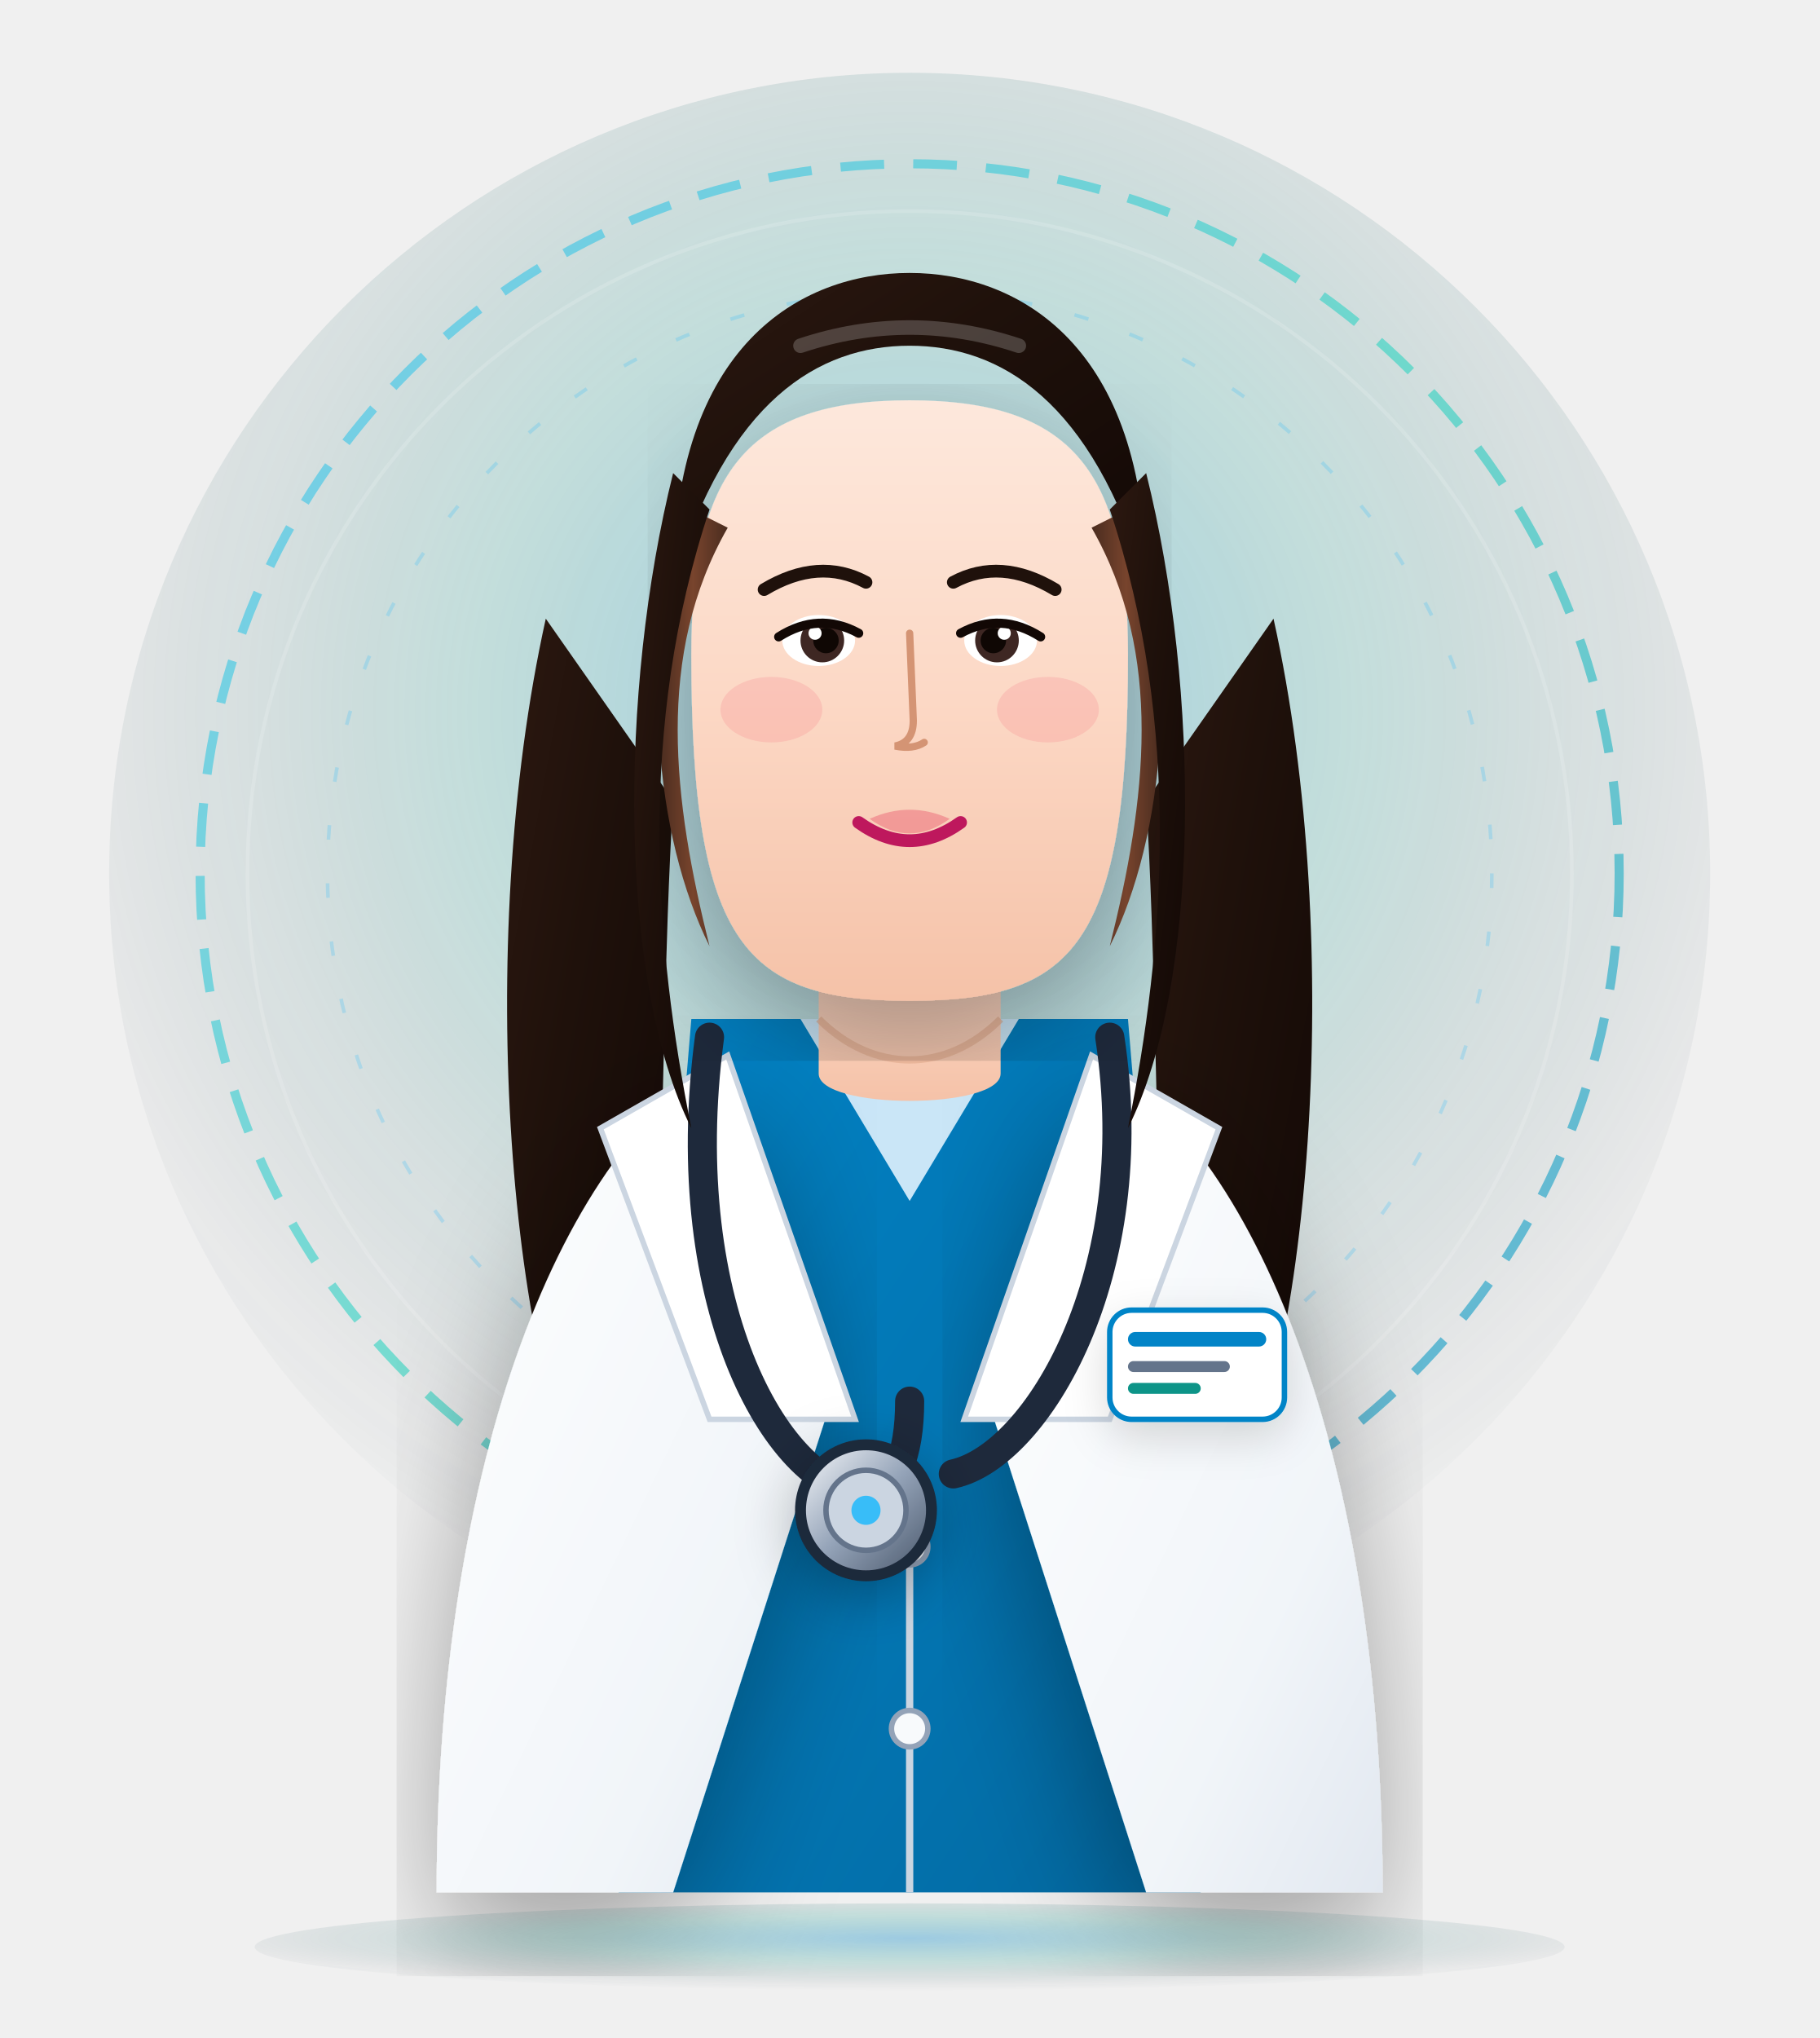
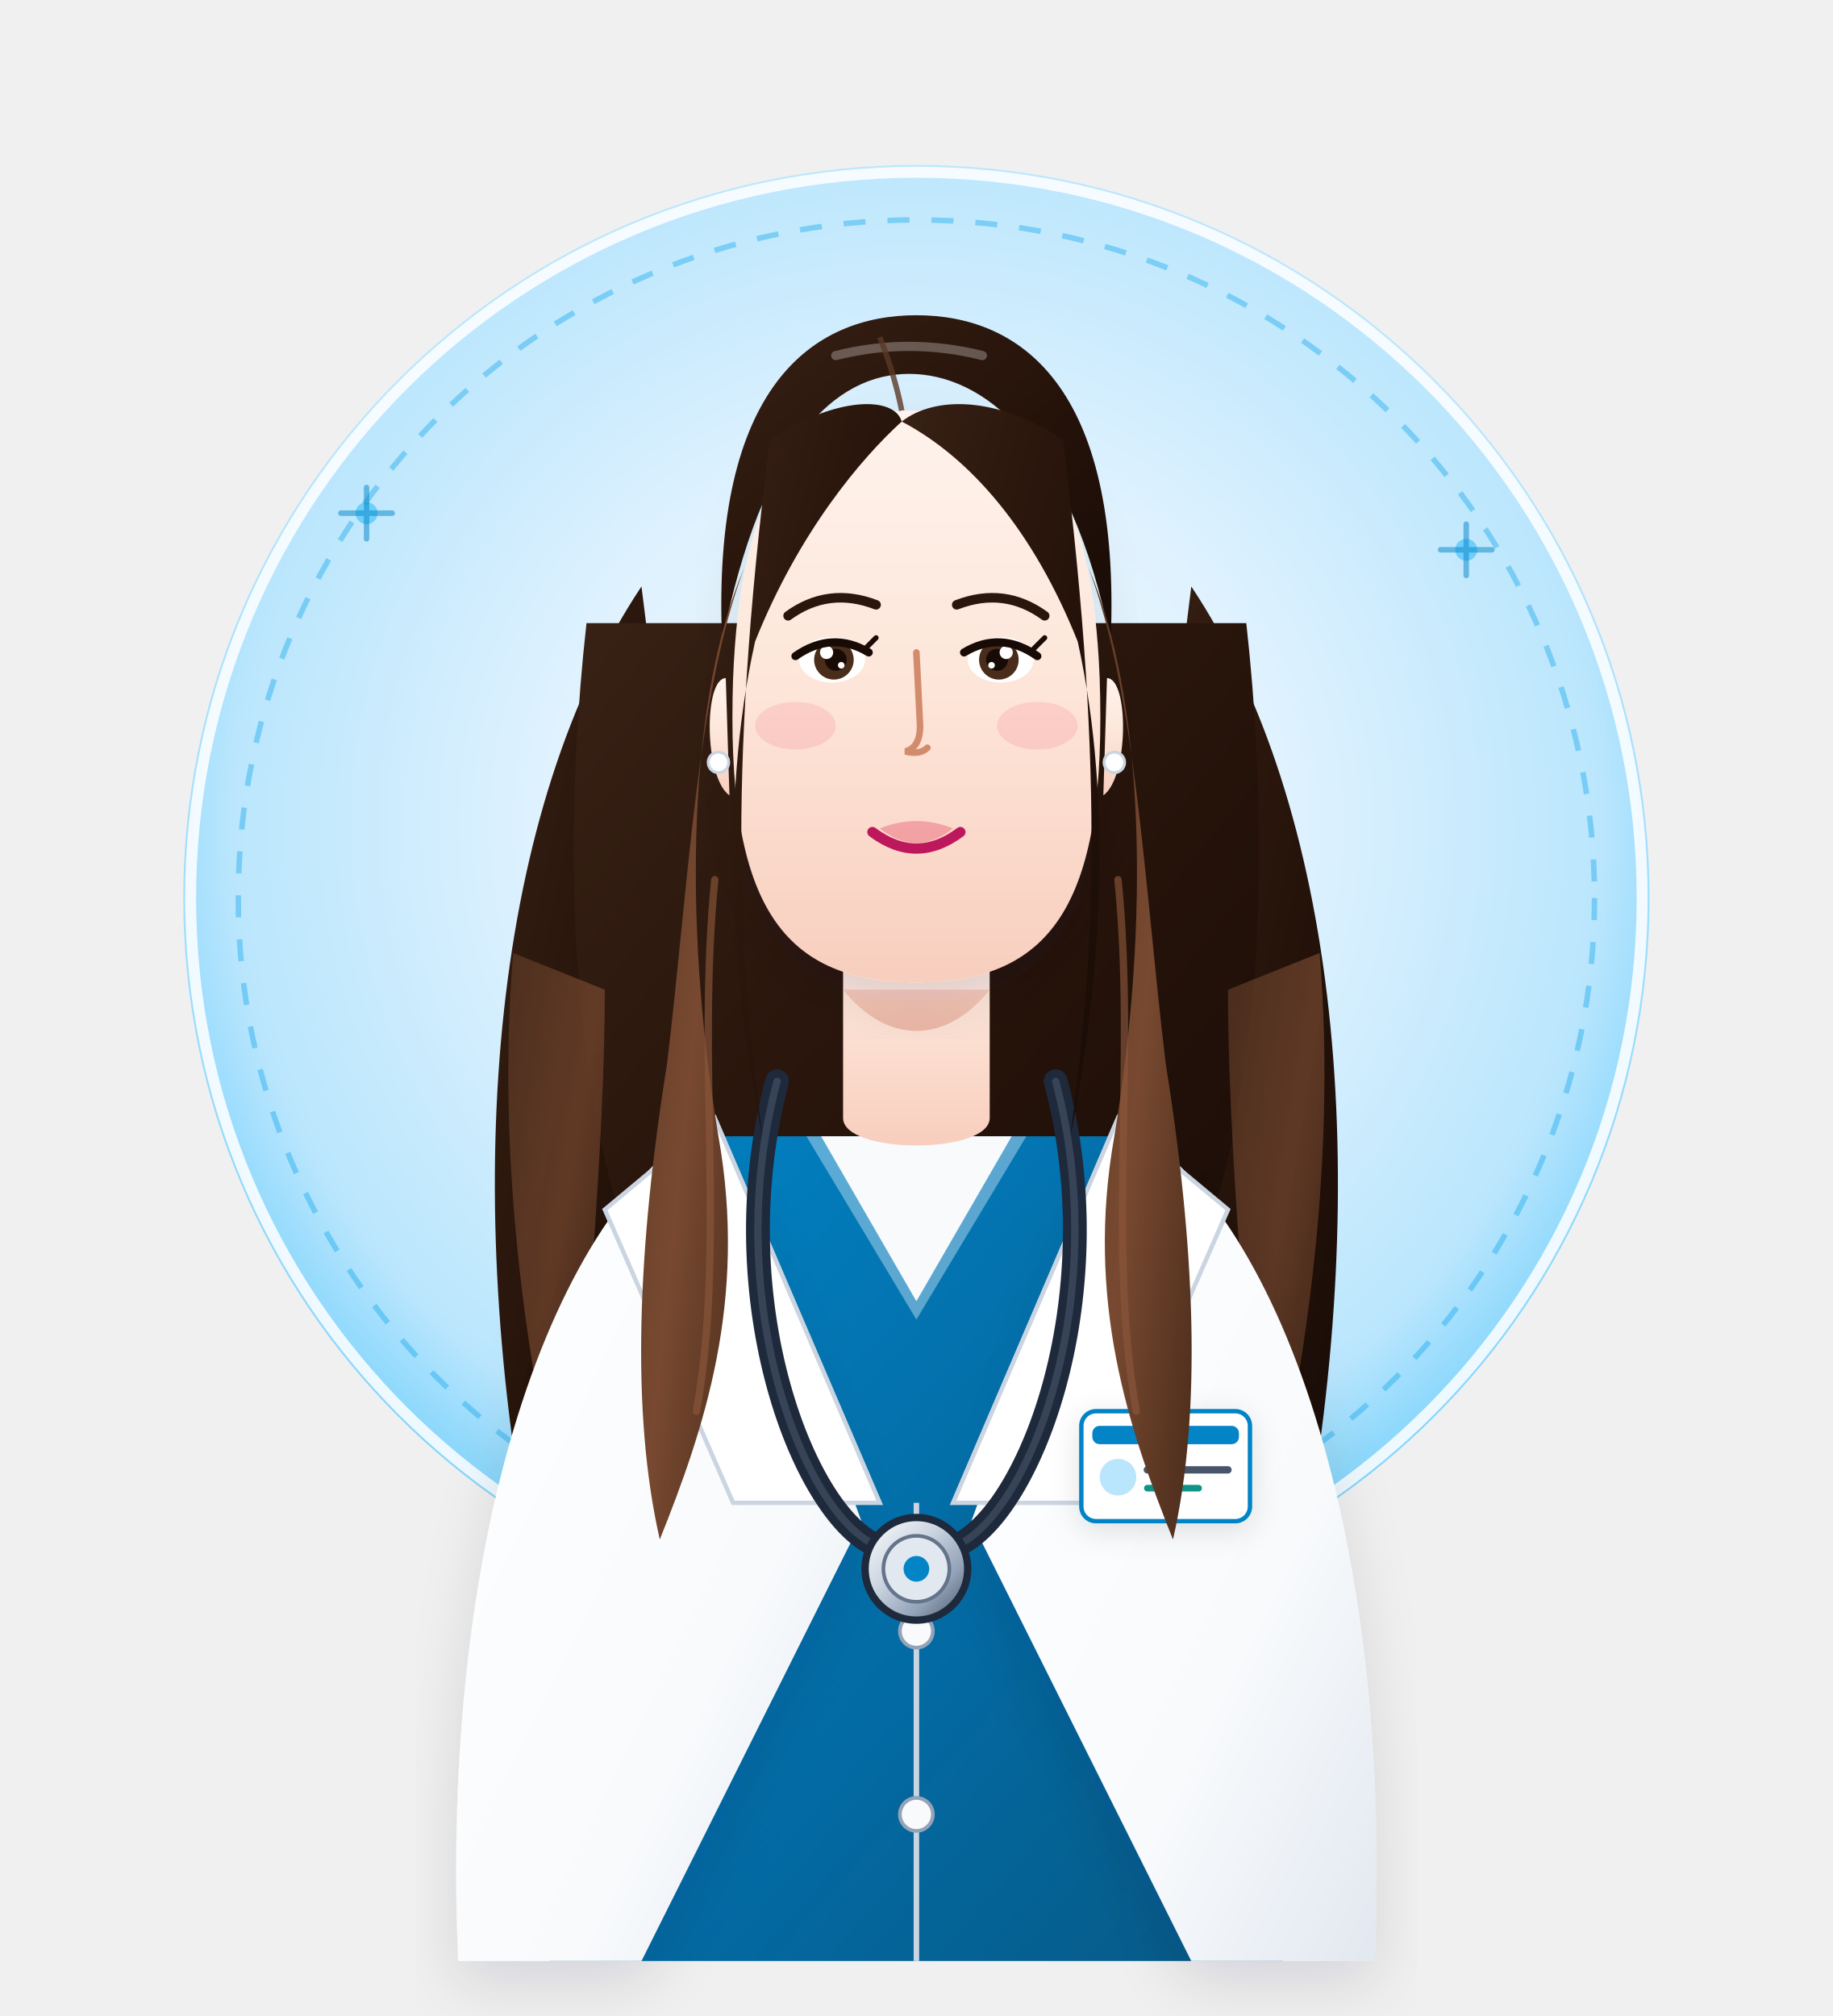
- <svg xmlns="http://www.w3.org/2000/svg" viewBox="0 0 500 560" width="500" height="560">
+ <svg xmlns="http://www.w3.org/2000/svg" viewBox="0 0 500 550" width="500" height="550">
  <defs>
-     <radialGradient id="luxGlow" cx="50%" cy="40%" r="60%">
-       <stop offset="0%" stop-color="#0284c7" stop-opacity="0.35" />
-       <stop offset="45%" stop-color="#0d9488" stop-opacity="0.2" />
-       <stop offset="100%" stop-color="#0f172a" stop-opacity="0" />
+     <radialGradient id="bgCircle" cx="50%" cy="45%" r="55%">
+       <stop offset="0%" stop-color="#f0f9ff" />
+       <stop offset="45%" stop-color="#e0f2fe" />
+       <stop offset="85%" stop-color="#bae6fd" />
+       <stop offset="100%" stop-color="#7dd3fc" />
    </radialGradient>
-     <linearGradient id="ringGrad" x1="0%" y1="0%" x2="100%" y2="100%">
-       <stop offset="0%" stop-color="#38bdf8" />
-       <stop offset="50%" stop-color="#2dd4bf" />
-       <stop offset="100%" stop-color="#0284c7" />
+     <linearGradient id="hairBase" x1="0%" y1="0%" x2="100%" y2="100%">
+       <stop offset="0%" stop-color="#382115" />
+       <stop offset="40%" stop-color="#2a160c" />
+       <stop offset="100%" stop-color="#180b06" />
    </linearGradient>
-     <linearGradient id="goldGrad" x1="0%" y1="0%" x2="100%" y2="100%">
-       <stop offset="0%" stop-color="#fde047" />
-       <stop offset="50%" stop-color="#eab308" />
-       <stop offset="100%" stop-color="#ca8a04" />
+     <linearGradient id="hairHighlight" x1="0%" y1="0%" x2="100%" y2="100%">
+       <stop offset="0%" stop-color="#5a3825" />
+       <stop offset="50%" stop-color="#784930" />
+       <stop offset="100%" stop-color="#4a2c1b" />
    </linearGradient>
-     <linearGradient id="coatBody" x1="0%" y1="0%" x2="100%" y2="100%">
+     <linearGradient id="hairGloss" x1="0%" y1="0%" x2="0%" y2="100%">
+       <stop offset="0%" stop-color="#8a563a" />
+       <stop offset="100%" stop-color="#382115" />
+     </linearGradient>
+     <linearGradient id="skinBase" x1="0%" y1="0%" x2="0%" y2="100%">
+       <stop offset="0%" stop-color="#fef3ed" />
+       <stop offset="50%" stop-color="#fde5d8" />
+       <stop offset="100%" stop-color="#f8cebe" />
+     </linearGradient>
+     <linearGradient id="skinShadow" x1="0%" y1="0%" x2="0%" y2="100%">
+       <stop offset="0%" stop-color="#f4bcab" />
+       <stop offset="100%" stop-color="#e29f8c" />
+     </linearGradient>
+     <linearGradient id="coatGrad" x1="0%" y1="0%" x2="100%" y2="100%">
      <stop offset="0%" stop-color="#ffffff" />
-       <stop offset="70%" stop-color="#f1f5f9" />
+       <stop offset="65%" stop-color="#f8fafc" />
      <stop offset="100%" stop-color="#e2e8f0" />
    </linearGradient>
-     <linearGradient id="coatShadow" x1="0%" y1="0%" x2="0%" y2="100%">
-       <stop offset="0%" stop-color="#cbd5e1" />
-       <stop offset="100%" stop-color="#94a3b8" />
-     </linearGradient>
-     <linearGradient id="metalGrad" x1="0%" y1="0%" x2="100%" y2="100%">
-       <stop offset="0%" stop-color="#f8fafc" />
-       <stop offset="50%" stop-color="#94a3b8" />
-       <stop offset="100%" stop-color="#475569" />
-     </linearGradient>
-     <linearGradient id="hairGrad" x1="0%" y1="0%" x2="100%" y2="100%">
-       <stop offset="0%" stop-color="#2c1810" />
-       <stop offset="40%" stop-color="#1f110b" />
-       <stop offset="100%" stop-color="#120805" />
-     </linearGradient>
-     <linearGradient id="hairHighlight" x1="0%" y1="0%" x2="100%" y2="0%">
-       <stop offset="0%" stop-color="#4a2c1f" />
-       <stop offset="50%" stop-color="#78442d" />
-       <stop offset="100%" stop-color="#4a2c1f" />
-     </linearGradient>
-     <linearGradient id="skinGrad" x1="0%" y1="0%" x2="0%" y2="100%">
-       <stop offset="0%" stop-color="#fde8dc" />
-       <stop offset="50%" stop-color="#fcd8c5" />
-       <stop offset="100%" stop-color="#f5c2a8" />
+     <linearGradient id="coatShadow" x1="0%" y1="0%" x2="100%" y2="0%">
+       <stop offset="0%" stop-color="#e2e8f0" />
+       <stop offset="100%" stop-color="#cbd5e1" />
    </linearGradient>
    <linearGradient id="scrubGrad" x1="0%" y1="0%" x2="100%" y2="100%">
      <stop offset="0%" stop-color="#0284c7" />
-       <stop offset="100%" stop-color="#0369a1" />
+       <stop offset="60%" stop-color="#0369a1" />
+       <stop offset="100%" stop-color="#075985" />
    </linearGradient>
-     <filter id="softGlow" x="-20%" y="-20%" width="140%" height="140%">
-       <feGaussianBlur stdDeviation="16" result="blur" />
+     <linearGradient id="stethMetal" x1="0%" y1="0%" x2="100%" y2="100%">
+       <stop offset="0%" stop-color="#ffffff" />
+       <stop offset="40%" stop-color="#cbd5e1" />
+       <stop offset="70%" stop-color="#94a3b8" />
+       <stop offset="100%" stop-color="#475569" />
+     </linearGradient>
+     <filter id="softShadow" x="-10%" y="-10%" width="120%" height="120%">
+       <feDropShadow dx="0" dy="6" stdDeviation="8" flood-color="#0f172a" flood-opacity="0.12" />
+     </filter>
+     <filter id="glowLight" x="-20%" y="-20%" width="140%" height="140%">
+       <feGaussianBlur stdDeviation="12" result="blur" />
      <feComposite in="SourceGraphic" in2="blur" operator="over" />
    </filter>
-     <filter id="cardShadow" x="-10%" y="-10%" width="120%" height="120%">
-       <feDropShadow dx="0" dy="12" stdDeviation="18" flood-color="#000000" flood-opacity="0.35" />
-     </filter>
  </defs>
-   <circle cx="250" cy="240" r="220" fill="url(#luxGlow)" />
-   <circle cx="250" cy="240" r="195" fill="none" stroke="url(#ringGrad)" stroke-width="2.5" opacity="0.6" stroke-dasharray="12 8" />
-   <circle cx="250" cy="240" r="182" fill="none" stroke="rgba(255,255,255,0.15)" stroke-width="1" />
-   <g opacity="0.25" transform="translate(250, 240)">
-     <circle cx="0" cy="0" r="160" fill="none" stroke="#38bdf8" stroke-width="1" stroke-dasharray="4 12" />
+   <circle cx="250" cy="245" r="200" fill="url(#bgCircle)" />
+   <circle cx="250" cy="245" r="198" fill="none" stroke="#ffffff" stroke-width="3" opacity="0.85" />
+   <circle cx="250" cy="245" r="185" fill="none" stroke="#0ea5e9" stroke-width="1.5" stroke-dasharray="6 6" opacity="0.4" />
+   <circle cx="100" cy="140" r="3" fill="#38bdf8" opacity="0.6" />
+   <path d="M 100 133 L 100 147 M 93 140 L 107 140" stroke="#0284c7" stroke-width="1.5" stroke-linecap="round" opacity="0.5" />
+   <circle cx="400" cy="150" r="3" fill="#38bdf8" opacity="0.6" />
+   <path d="M 400 143 L 400 157 M 393 150 L 407 150" stroke="#0284c7" stroke-width="1.5" stroke-linecap="round" opacity="0.5" />
+   <g id="backHair">
+     <path d="M 175 160 C 135 220 125 320 145 425 C 170 380 185 320 190 280 Z" fill="url(#hairBase)" />
+     <path d="M 325 160 C 365 220 375 320 355 425 C 330 380 315 320 310 280 Z" fill="url(#hairBase)" />
+     <path d="M 160 170 C 150 260 160 360 210 400 L 290 400 C 340 360 350 260 340 170 Z" fill="url(#hairBase)" />
+     <path d="M 140 260 C 135 320 145 380 155 420 C 160 370 165 310 165 270 Z" fill="url(#hairHighlight)" opacity="0.7" />
+     <path d="M 360 260 C 365 320 355 380 345 420 C 340 370 335 310 335 270 Z" fill="url(#hairHighlight)" opacity="0.7" />
  </g>
-   <path d="M150 170 C130 260 140 380 165 420 C185 410 180 300 185 220 Z" fill="url(#hairGrad)" />
-   <path d="M350 170 C370 260 360 380 335 420 C315 410 320 300 315 220 Z" fill="url(#hairGrad)" />
-   <path d="M190 280 L310 280 L330 520 L170 520 Z" fill="url(#scrubGrad)" />
-   <path d="M220 280 L250 330 L280 280 Z" fill="#e0f2fe" opacity="0.9" />
-   <path d="M120 520 C120 400 155 315 200 290 L230 380 L185 520 Z" fill="url(#coatBody)" filter="url(#cardShadow)" />
-   <path d="M380 520 C380 400 345 315 300 290 L270 380 L315 520 Z" fill="url(#coatBody)" filter="url(#cardShadow)" />
-   <path d="M200 290 L235 390 L195 390 L165 310 Z" fill="#ffffff" stroke="#cbd5e1" stroke-width="1.5" />
-   <path d="M300 290 L265 390 L305 390 L335 310 Z" fill="#ffffff" stroke="#cbd5e1" stroke-width="1.5" />
-   <line x1="250" y1="390" x2="250" y2="520" stroke="#cbd5e1" stroke-width="2" />
-   <circle cx="250" cy="425" r="5" fill="#f8fafc" stroke="#94a3b8" stroke-width="1.5" />
-   <circle cx="250" cy="475" r="5" fill="#f8fafc" stroke="#94a3b8" stroke-width="1.5" />
-   <g transform="translate(305, 360)">
-     <rect width="48" height="30" rx="6" fill="#ffffff" stroke="#0284c7" stroke-width="1.5" filter="drop-shadow(0 4px 6px rgba(0,0,0,0.15))" />
-     <rect x="5" y="6" width="38" height="4" rx="2" fill="#0284c7" />
-     <rect x="5" y="14" width="28" height="3" rx="1.5" fill="#64748b" />
-     <rect x="5" y="20" width="20" height="3" rx="1.5" fill="#0d9488" />
+   <path d="M 180 310 L 320 310 L 350 535 L 150 535 Z" fill="url(#scrubGrad)" />
+   <path d="M 220 310 L 250 360 L 280 310 Z" fill="#e0f2fe" opacity="0.4" />
+   <path d="M 224 310 L 250 355 L 276 310 Z" fill="#f8fafc" />
+   <path d="M 125 535 C 120 420 150 330 195 305 L 235 415 L 175 535 Z" fill="url(#coatGrad)" filter="url(#softShadow)" />
+   <path d="M 375 535 C 380 420 350 330 305 305 L 265 415 L 325 535 Z" fill="url(#coatGrad)" filter="url(#softShadow)" />
+   <path d="M 195 305 L 240 410 L 200 410 L 165 330 Z" fill="#ffffff" stroke="#cbd5e1" stroke-width="1.2" />
+   <path d="M 305 305 L 260 410 L 300 410 L 335 330 Z" fill="#ffffff" stroke="#cbd5e1" stroke-width="1.2" />
+   <line x1="250" y1="410" x2="250" y2="535" stroke="#cbd5e1" stroke-width="1.5" />
+   <circle cx="250" cy="445" r="4.5" fill="#f8fafc" stroke="#94a3b8" stroke-width="1" />
+   <circle cx="250" cy="495" r="4.5" fill="#f8fafc" stroke="#94a3b8" stroke-width="1" />
+   <g transform="translate(295, 385)">
+     <rect width="46" height="30" rx="4" fill="#ffffff" stroke="#0284c7" stroke-width="1.2" filter="drop-shadow(0 2px 4px rgba(0,0,0,0.12))" />
+     <rect x="3" y="4" width="40" height="5" rx="2" fill="#0284c7" />
+     <circle cx="10" cy="18" r="5" fill="#bae6fd" />
+     <line x1="18" y1="16" x2="40" y2="16" stroke="#475569" stroke-width="2" stroke-linecap="round" />
+     <line x1="18" y1="21" x2="32" y2="21" stroke="#0d9488" stroke-width="1.8" stroke-linecap="round" />
  </g>
-   <path d="M195 285 C185 360 215 410 238 410 C246 410 250 400 250 385" fill="none" stroke="#1e293b" stroke-width="8" stroke-linecap="round" />
-   <path d="M305 285 C315 350 285 400 262 405" fill="none" stroke="#1e293b" stroke-width="8" stroke-linecap="round" />
-   <circle cx="238" cy="415" r="18" fill="url(#metalGrad)" stroke="#1e293b" stroke-width="3" filter="drop-shadow(0 4px 8px rgba(0,0,0,0.3))" />
-   <circle cx="238" cy="415" r="11" fill="#cbd5e1" stroke="#64748b" stroke-width="1.5" />
-   <circle cx="238" cy="415" r="4" fill="#38bdf8" />
-   <path d="M225 230 L225 295 C225 305 275 305 275 295 L275 230 Z" fill="url(#skinGrad)" />
-   <path d="M225 280 C240 295 260 295 275 280" fill="none" stroke="#e0a98b" stroke-width="2" opacity="0.6" />
-   <path d="M190 180 C190 260 205 275 250 275 C295 275 310 260 310 180 C310 130 295 110 250 110 C205 110 190 130 190 180 Z" fill="url(#skinGrad)" filter="url(#cardShadow)" />
-   <path d="M210 162 Q 225 153 238 160" fill="none" stroke="#1f110b" stroke-width="3.5" stroke-linecap="round" />
-   <path d="M262 160 Q 275 153 290 162" fill="none" stroke="#1f110b" stroke-width="3.5" stroke-linecap="round" />
-   <ellipse cx="225" cy="176" rx="10" ry="7" fill="#ffffff" />
-   <ellipse cx="226" cy="176" rx="6" ry="6" fill="#3e2723" />
-   <circle cx="227" cy="176" r="3.5" fill="#0f0704" />
-   <circle cx="224" cy="174" r="1.8" fill="#ffffff" />
-   <path d="M214 175 Q 225 168 236 174" fill="none" stroke="#120805" stroke-width="2.5" stroke-linecap="round" />
-   <ellipse cx="275" cy="176" rx="10" ry="7" fill="#ffffff" />
-   <ellipse cx="274" cy="176" rx="6" ry="6" fill="#3e2723" />
-   <circle cx="273" cy="176" r="3.5" fill="#0f0704" />
-   <circle cx="276" cy="174" r="1.8" fill="#ffffff" />
-   <path d="M264 174 Q 275 168 286 175" fill="none" stroke="#120805" stroke-width="2.5" stroke-linecap="round" />
-   <path d="M250 174 L251 198 Q 251 204 246 205 Q 251 206 254 204" fill="none" stroke="#d49474" stroke-width="2" stroke-linecap="round" />
-   <path d="M236 226 Q 250 236 264 226" fill="none" stroke="#be185d" stroke-width="3.5" stroke-linecap="round" />
-   <path d="M239 225 Q 250 220 261 225 Q 250 233 239 225 Z" fill="#e11d48" opacity="0.3" />
-   <ellipse cx="212" cy="195" rx="14" ry="9" fill="#f43f5e" opacity="0.14" />
-   <ellipse cx="288" cy="195" rx="14" ry="9" fill="#f43f5e" opacity="0.14" />
-   <path d="M185 160 C185 95 220 75 250 75 C280 75 315 95 315 160 C300 110 275 95 250 95 C225 95 200 110 185 160 Z" fill="url(#hairGrad)" />
-   <path d="M190 140 C175 180 180 230 195 260 C185 220 180 180 200 145 Z" fill="url(#hairHighlight)" />
-   <path d="M185 130 C170 190 170 270 190 310 C180 260 175 200 195 140 Z" fill="url(#hairGrad)" />
-   <path d="M310 140 C325 180 320 230 305 260 C315 220 320 180 300 145 Z" fill="url(#hairHighlight)" />
-   <path d="M315 130 C330 190 330 270 310 310 C320 260 325 200 305 140 Z" fill="url(#hairGrad)" />
-   <path d="M220 95 Q 250 85 280 95" fill="none" stroke="rgba(255,255,255,0.2)" stroke-width="4" stroke-linecap="round" />
-   <ellipse cx="250" cy="535" rx="180" ry="12" fill="url(#luxGlow)" />
+   <path d="M 212 295 C 196 355 220 415 240 422" fill="none" stroke="#1e293b" stroke-width="6.5" stroke-linecap="round" />
+   <path d="M 212 295 C 196 355 220 415 240 422" fill="none" stroke="#475569" stroke-width="2" stroke-linecap="round" opacity="0.6" />
+   <path d="M 288 295 C 304 355 280 415 260 422" fill="none" stroke="#1e293b" stroke-width="6.5" stroke-linecap="round" />
+   <path d="M 288 295 C 304 355 280 415 260 422" fill="none" stroke="#475569" stroke-width="2" stroke-linecap="round" opacity="0.6" />
+   <g transform="translate(250, 428)">
+     <circle cx="0" cy="0" r="14" fill="url(#stethMetal)" stroke="#1e293b" stroke-width="2" />
+     <circle cx="0" cy="0" r="9" fill="#e2e8f0" stroke="#64748b" stroke-width="1" />
+     <circle cx="0" cy="0" r="3.5" fill="#0284c7" />
+   </g>
+   <path d="M 230 235 L 230 305 C 230 315 270 315 270 305 L 270 235 Z" fill="url(#skinBase)" />
+   <path d="M 230 270 C 242 285 258 285 270 270 Z" fill="url(#skinShadow)" opacity="0.65" />
+   <path d="M 200 185 C 198 245 212 268 250 268 C 288 268 302 245 300 185 C 298 135 284 112 250 112 C 216 112 202 135 200 185 Z" fill="url(#skinBase)" filter="url(#softShadow)" />
+   <path d="M 198 185 C 192 185 192 212 199 217 Z" fill="url(#skinBase)" />
+   <path d="M 302 185 C 308 185 308 212 301 217 Z" fill="url(#skinBase)" />
+   <circle cx="196" cy="208" r="2.8" fill="#ffffff" stroke="#cbd5e1" stroke-width="0.8" />
+   <circle cx="195" cy="207" r="1" fill="#ffffff" />
+   <circle cx="304" cy="208" r="2.8" fill="#ffffff" stroke="#cbd5e1" stroke-width="0.8" />
+   <circle cx="303" cy="207" r="1" fill="#ffffff" />
+   <path d="M 215 168 Q 226 160 239 165" fill="none" stroke="#2a160c" stroke-width="2.6" stroke-linecap="round" />
+   <path d="M 261 165 Q 274 160 285 168" fill="none" stroke="#2a160c" stroke-width="2.6" stroke-linecap="round" />
+   <ellipse cx="227" cy="180" rx="9" ry="6.2" fill="#ffffff" />
+   <ellipse cx="227.5" cy="180" rx="5.4" ry="5.4" fill="#4a2c1b" />
+   <circle cx="228" cy="180" r="3" fill="#180b06" />
+   <circle cx="225.5" cy="178" r="1.8" fill="#ffffff" />
+   <circle cx="229.5" cy="181.5" r="0.9" fill="#ffffff" />
+   <path d="M 217 179 Q 227 172 237 178" fill="none" stroke="#180b06" stroke-width="2.2" stroke-linecap="round" />
+   <path d="M 236 177 L 239 174" stroke="#180b06" stroke-width="1.4" stroke-linecap="round" />
+   <ellipse cx="273" cy="180" rx="9" ry="6.2" fill="#ffffff" />
+   <ellipse cx="272.5" cy="180" rx="5.4" ry="5.4" fill="#4a2c1b" />
+   <circle cx="272" cy="180" r="3" fill="#180b06" />
+   <circle cx="274.5" cy="178" r="1.8" fill="#ffffff" />
+   <circle cx="270.5" cy="181.5" r="0.9" fill="#ffffff" />
+   <path d="M 263 178 Q 273 172 283 179" fill="none" stroke="#180b06" stroke-width="2.2" stroke-linecap="round" />
+   <path d="M 282 177 L 285 174" stroke="#180b06" stroke-width="1.4" stroke-linecap="round" />
+   <path d="M 250 178 L 251 198 Q 251 204 247 205 Q 251 206 253 204" fill="none" stroke="#d38b6d" stroke-width="1.8" stroke-linecap="round" />
+   <ellipse cx="217" cy="198" rx="11" ry="6.5" fill="#f43f5e" opacity="0.14" />
+   <ellipse cx="283" cy="198" rx="11" ry="6.5" fill="#f43f5e" opacity="0.14" />
+   <path d="M 238 227 Q 250 236 262 227" fill="none" stroke="#be185d" stroke-width="2.8" stroke-linecap="round" />
+   <path d="M 240 226 Q 250 222 260 226 Q 250 234 240 226 Z" fill="#e11d48" opacity="0.3" />
+   <g id="frontHair">
+     <path d="M 197 175 C 194 105 222 86 250 86 C 278 86 306 105 303 175 C 292 120 268 102 248 102 C 228 102 208 120 197 175 Z" fill="url(#hairBase)" />
+     <path d="M 228 97 Q 248 92 268 97" fill="none" stroke="rgba(255,255,255,0.28)" stroke-width="2.5" stroke-linecap="round" />
+     <path d="M 240 92 Q 244 102 246 112" fill="none" stroke="#5a3825" stroke-width="1.5" opacity="0.8" />
+     <path d="M 203 155 C 188 190 186 250 196 310 C 204 355 192 390 180 420 C 172 385 174 340 182 290 C 188 240 190 190 203 155 Z" fill="url(#hairHighlight)" />
+     <path d="M 210 120 C 228 108 244 108 246 115 C 235 125 218 145 206 175 C 196 220 200 270 208 310 C 202 265 198 215 210 120 Z" fill="url(#hairBase)" />
+     <path d="M 195 240 C 190 290 198 340 190 385" fill="none" stroke="#8a563a" stroke-width="2" stroke-linecap="round" opacity="0.65" />
+     <path d="M 297 155 C 312 190 314 250 304 310 C 296 355 308 390 320 420 C 328 385 326 340 318 290 C 312 240 310 190 297 155 Z" fill="url(#hairHighlight)" />
+     <path d="M 246 115 C 255 108 272 108 290 120 C 302 215 298 265 292 310 C 300 270 304 220 294 175 C 282 145 265 125 246 115 Z" fill="url(#hairBase)" />
+     <path d="M 305 240 C 310 290 302 340 310 385" fill="none" stroke="#8a563a" stroke-width="2" stroke-linecap="round" opacity="0.65" />
+   </g>
</svg>
